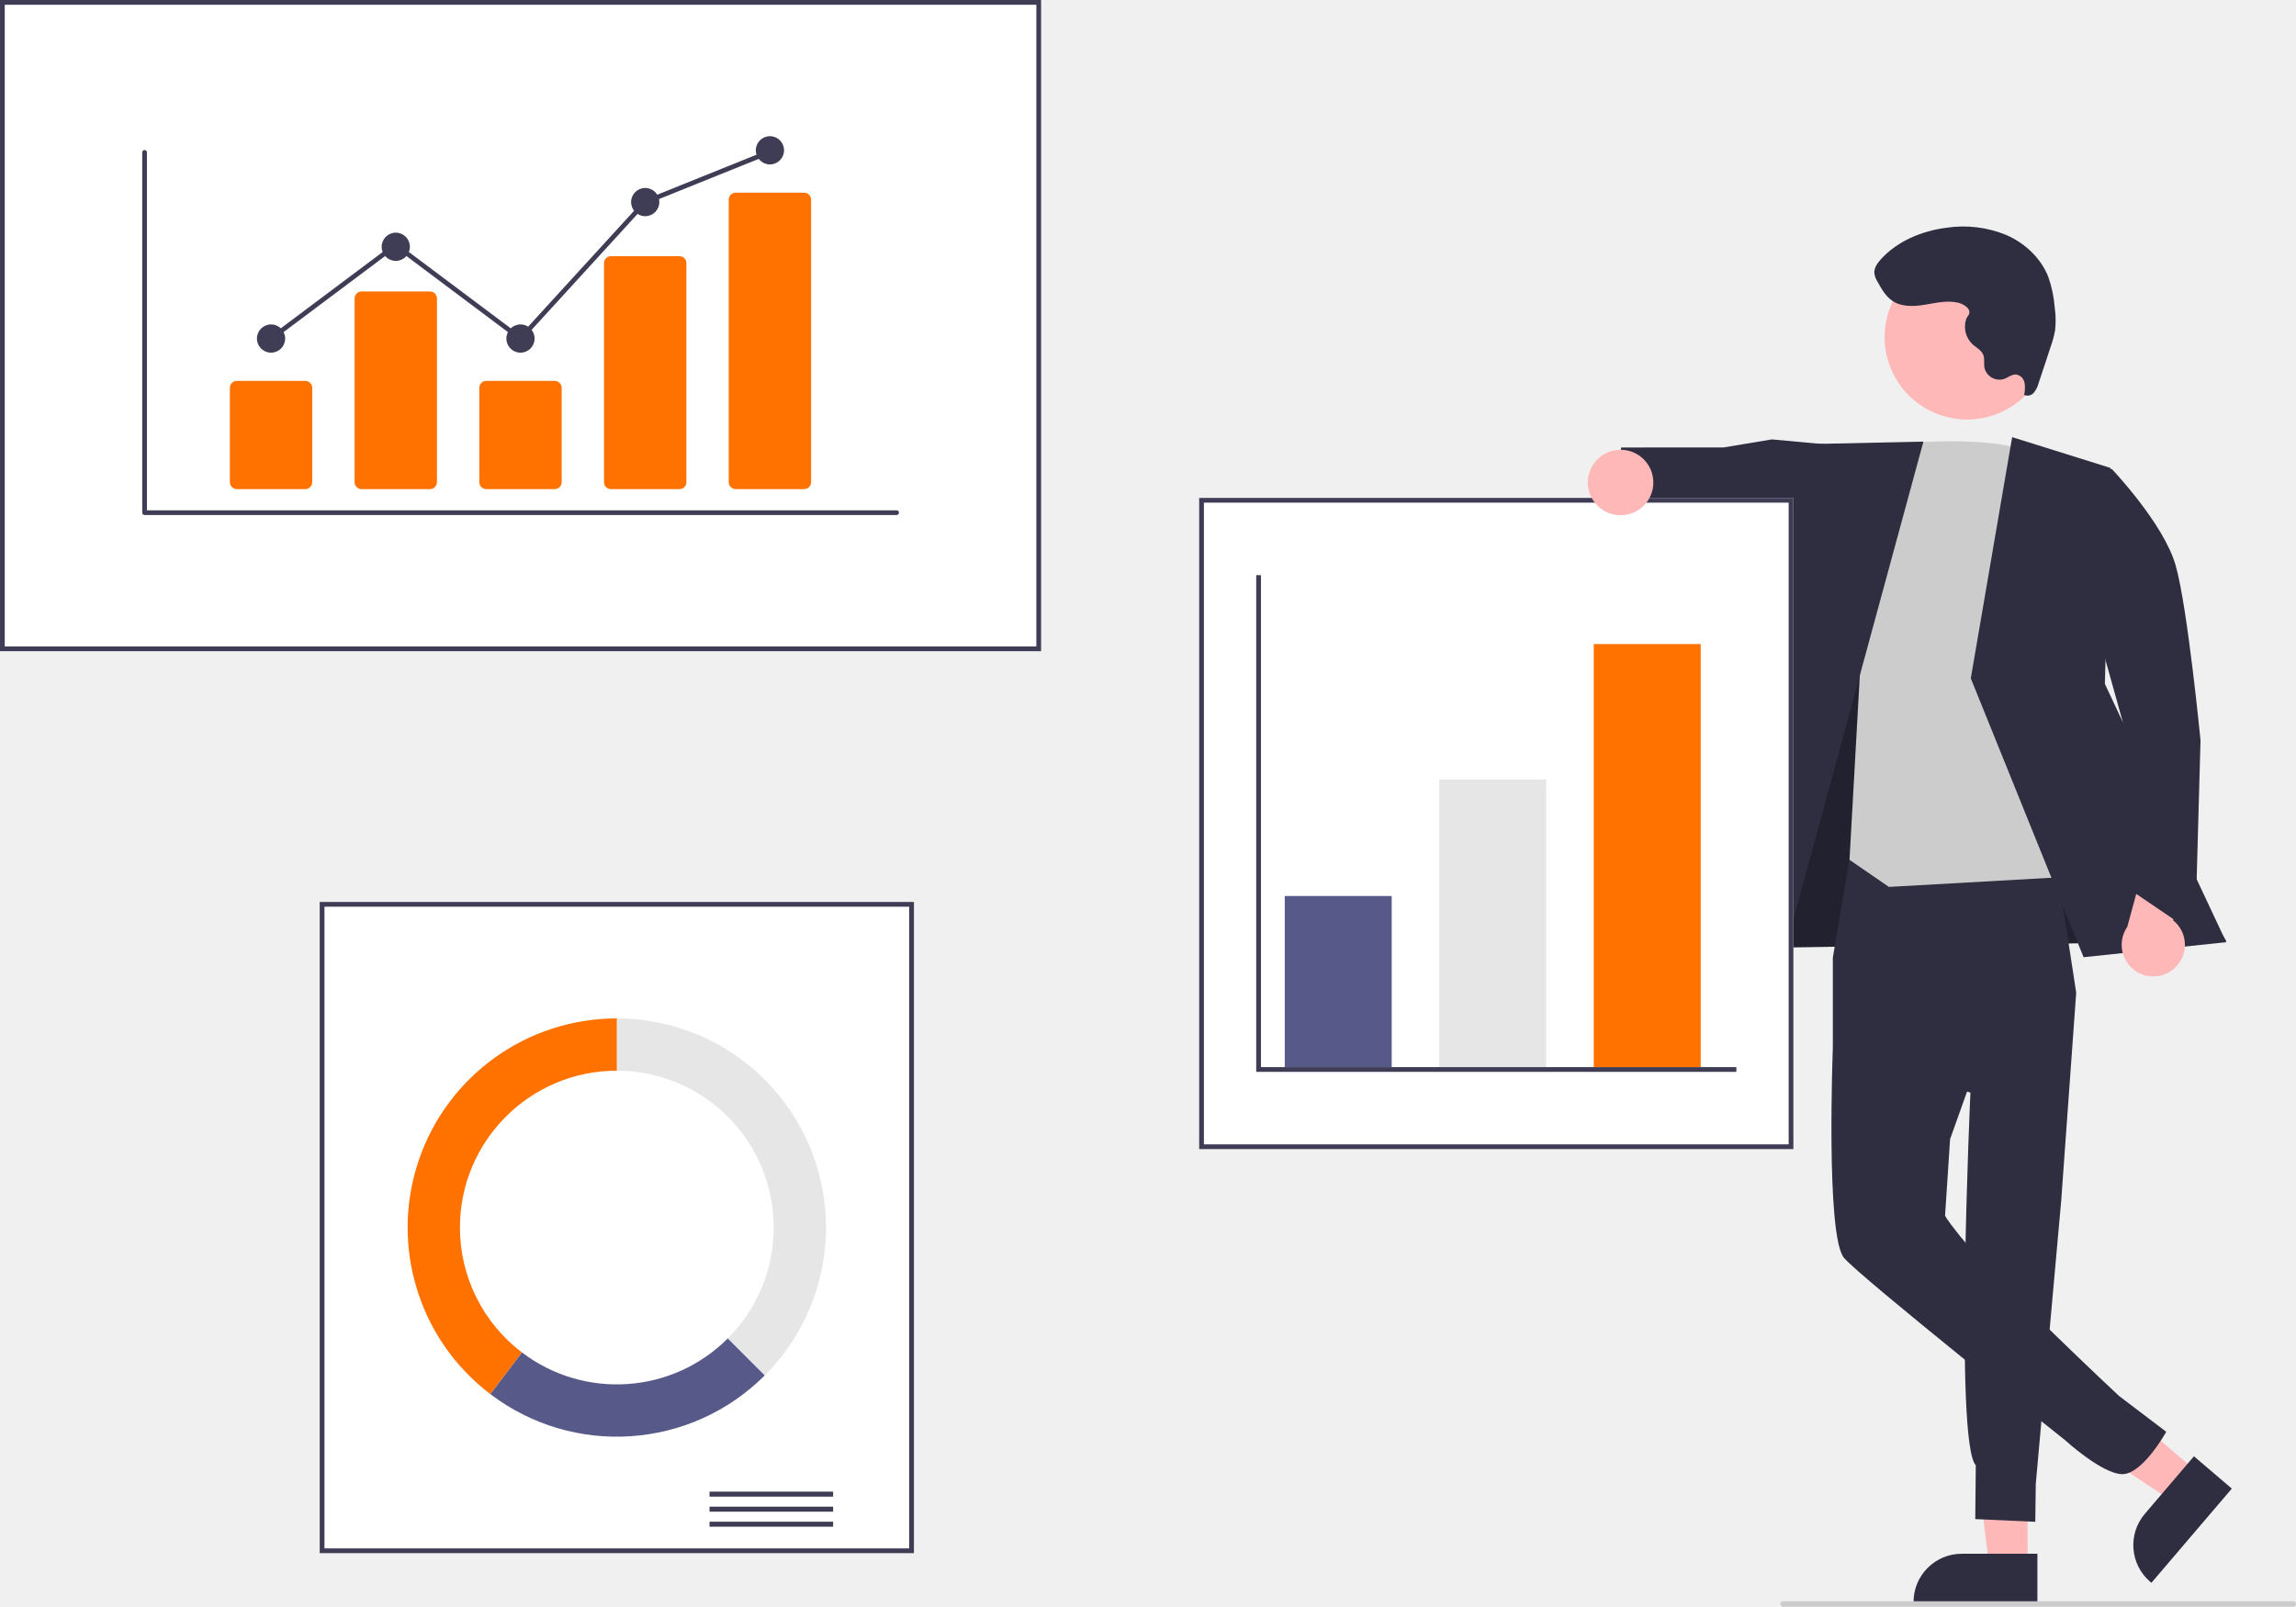
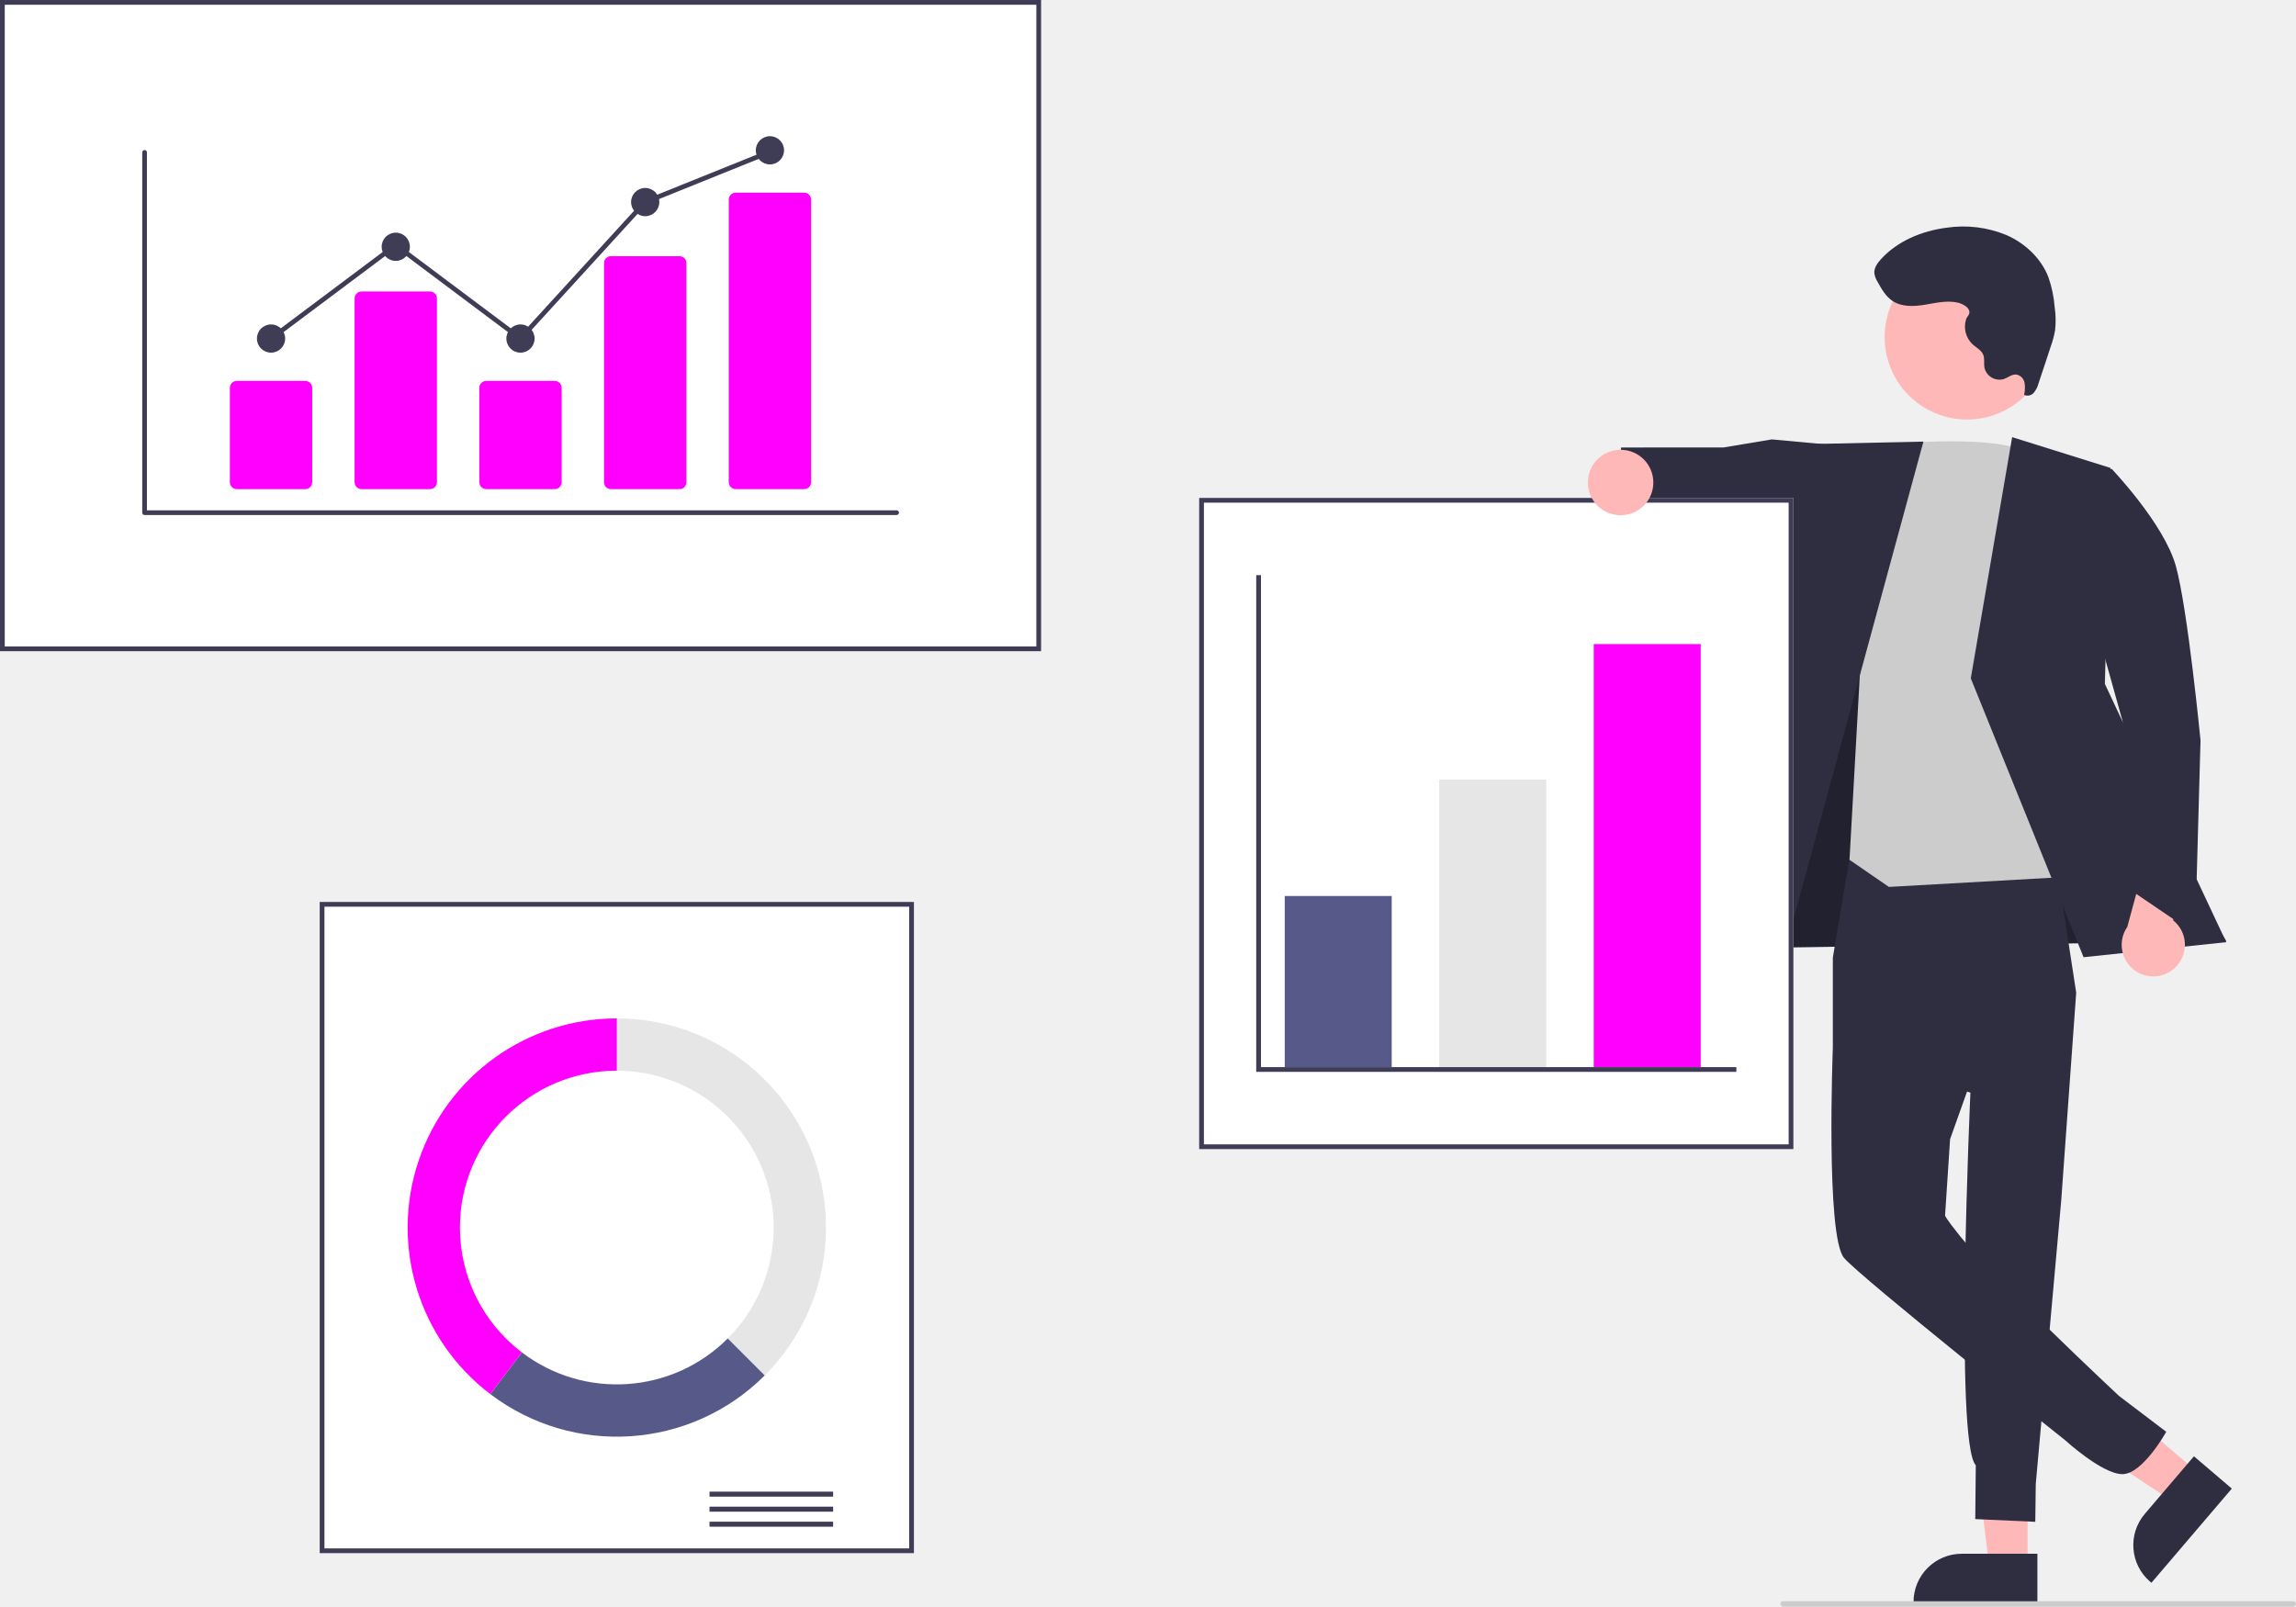
<svg xmlns="http://www.w3.org/2000/svg" data-name="Layer 1" width="841.59" height="589" viewBox="0 0 841.59 589">
  <polygon points="743.208 574.193 729.128 574.192 722.43 519.885 743.21 519.886 743.208 574.193" fill="#ffb8b8" />
  <path d="M926.003,743.341l-45.399-.002V742.765A17.671,17.671,0,0,1,898.275,725.095h.001l27.728.001Z" transform="translate(-179.2049 -155.5)" fill="#2f2e41" />
  <polygon points="805.349 539.578 796.21 550.289 750.55 520.133 764.039 504.326 805.349 539.578" fill="#ffb8b8" />
  <path d="M997.267,701.206l-29.469,34.534-.437-.373a17.671,17.671,0,0,1-1.972-24.912l.001-.001,17.999-21.092Z" transform="translate(-179.2049 -155.5)" fill="#2f2e41" />
  <polygon points="643.236 307.117 638.853 347.537 816.024 345.01 738.759 219.114 675.673 216.848 643.236 307.117" fill="#2f2e41" />
  <polygon points="643.236 307.117 638.853 347.537 816.024 345.01 738.759 219.114 675.673 216.848 643.236 307.117" opacity="0.28" />
  <path d="M857.28,469.556l-6.255,36.984v33.058L901.455,556.06s-5.904,128.404,1.967,136.583l-.193,19.742,22,1,.179-13.894L934.735,595.635l5.493-76.25-8.907-57.811Z" transform="translate(-179.2049 -155.5)" fill="#2f2e41" />
  <path d="M896.35,501.392l-45.325,38.206s-2.653,68.932,4.084,77.016c5.786,6.943,81.038,66.832,81.038,66.832s13.374,12.268,20.869,12.464,16.213-15.525,16.213-15.525l-17.358-13.188S910.901,625.22,897.549,608.53c-5.389-6.737-5.389-7.41-5.389-7.41l1.841-28.014,18.525-51.991Z" transform="translate(-179.2049 -155.5)" fill="#2f2e41" />
  <polygon points="669.024 162.885 649.482 161.079 631.756 164.033 594.222 164.045 591.024 191.249 625.277 198.914 633.624 194.823 668.419 208.08 669.024 162.885" fill="#2f2e41" />
  <path d="M871.569,318.3s41.474-3.886,50.905,3.524,29.641,154.266,29.641,154.266l-80.545,4.546-14.44-9.935,4.099-73.317Z" transform="translate(-179.2049 -155.5)" fill="#ccc" />
  <polygon points="705.024 161.885 659.275 162.889 616.622 355.62 650.305 363.031 705.024 161.885" fill="#2f2e41" />
  <polygon points="737.546 160.256 773.583 171.535 771.536 250.722 816.024 345.396 763.725 350.905 722.386 248.675 737.546 160.256" fill="#2f2e41" />
  <path d="M976.176,510.513a11.513,11.513,0,0,0-.436-17.649l7.25-25.291-14.295-8.154-9.737,35.86a11.576,11.576,0,0,0,17.218,15.234Z" transform="translate(-179.2049 -155.5)" fill="#ffb8b8" />
  <path d="M931.905,329.234l21.323-1.85s19.143,20.022,23.498,35.524,9.071,64.005,9.071,64.005l-1.967,70.955L958.905,480.943l-1.672-61.031Z" transform="translate(-179.2049 -155.5)" fill="#2f2e41" />
  <circle cx="900.239" cy="279.072" r="30.227" transform="translate(44.35273 779.6309) rotate(-61.33681)" fill="#ffb8b8" />
  <path d="M896.869,266.453c-3.966-.916-8.083.099-12.099.757s-8.443.875-11.841-1.366c-2.509-1.655-4.052-4.393-5.501-7.027a8.088,8.088,0,0,1-1.183-3.101c-.171-1.948,1.069-3.725,2.384-5.172,6.112-6.718,15.044-10.396,24.051-11.564a41.554,41.554,0,0,1,21.961,2.682c6.837,2.999,12.715,8.491,15.403,15.456a43.895,43.895,0,0,1,2.301,11.038,32.97,32.97,0,0,1,.155,8.359,35.832,35.832,0,0,1-1.62,6.056l-4.453,13.446a8.859,8.859,0,0,1-1.751,3.466,3.029,3.029,0,0,1-3.547.777,11.04,11.04,0,0,0,.16-4.461,3.764,3.764,0,0,0-2.97-2.995c-1.641-.174-3.043,1.098-4.6,1.646a5.66,5.66,0,0,1-7.035-3.818q-.064-.215-.111-.436c-.246-1.537.167-3.183-.416-4.626-.683-1.691-2.493-2.578-3.853-3.793a8.869,8.869,0,0,1-2.433-9.217c.364-1.119,1.392-1.628,1.187-2.913C900.787,267.963,898.301,266.784,896.869,266.453Z" transform="translate(-179.2049 -155.5)" fill="#2f2e41" />
  <path d="M560.817,394.225H179.205V155.5H560.817Z" transform="translate(-179.2049 -155.5)" fill="#fff" />
  <path d="M560.817,394.225H179.205V155.5H560.817ZM180.947,392.483H559.074V157.243H180.947Z" transform="translate(-179.2049 -155.5)" fill="#3f3d56" />
  <path d="M514.204,724.869H296.389V486.143H514.204Z" transform="translate(-179.2049 -155.5)" fill="#fff" />
  <path d="M514.204,724.869H296.389V486.143H514.204Zm-216.072-1.743H512.462V487.886H298.132Z" transform="translate(-179.2049 -155.5)" fill="#3f3d56" />
  <rect x="260.071" y="546.822" width="45.306" height="1.837" fill="#3f3d56" />
  <rect x="260.071" y="552.332" width="45.306" height="1.837" fill="#3f3d56" />
  <rect x="260.071" y="557.842" width="45.306" height="1.837" fill="#3f3d56" />
  <path d="M405.297,528.835v19.168a57.503,57.503,0,0,1,40.661,98.164l13.554,13.554A76.671,76.671,0,0,0,405.297,528.835Z" transform="translate(-179.2049 -155.5)" fill="#e6e6e6" />
  <path d="M459.511,659.72l-13.554-13.554a57.489,57.489,0,0,1-75.451,5.116l-11.601,15.265A76.669,76.669,0,0,0,459.511,659.72Z" transform="translate(-179.2049 -155.5)" fill="#575a89" />
-   <path d="M347.794,605.506a57.503,57.503,0,0,1,57.503-57.503V528.835a76.67,76.67,0,0,0-46.392,137.713l11.602-15.265A57.403,57.403,0,0,1,347.794,605.506Z" transform="translate(-179.2049 -155.5)" fill="#ff7200" />
+   <path d="M347.794,605.506a57.503,57.503,0,0,1,57.503-57.503V528.835a76.67,76.67,0,0,0-46.392,137.713l11.602-15.265A57.403,57.403,0,0,1,347.794,605.506Z" transform="translate(-179.2049 -155.5)" fill="#ff00ff" />
  <path d="M836.57,576.755H618.755V338.029H836.57Z" transform="translate(-179.2049 -155.5)" fill="#fff" />
  <path d="M836.57,576.755H618.755V338.029H836.57ZM620.498,575.012H834.828V339.771H620.498Z" transform="translate(-179.2049 -155.5)" fill="#3f3d56" />
  <rect x="470.916" y="328.465" width="39.207" height="62.731" fill="#575a89" />
  <rect x="527.548" y="285.773" width="39.207" height="105.422" fill="#e6e6e6" />
-   <rect x="584.18" y="236.112" width="39.207" height="155.084" fill="#ff7200" />
+   <rect x="584.18" y="236.112" width="39.207" height="155.084" fill="#ff00ff" />
  <polygon points="636.455 392.939 460.461 392.939 460.461 210.845 462.203 210.845 462.203 391.196 636.455 391.196 636.455 392.939" fill="#3f3d56" />
  <circle cx="594.024" cy="176.885" r="12" fill="#ffb8b8" />
  <path d="M1019.795,744.5h-187a1,1,0,0,1,0-2h187a1,1,0,0,1,0,2Z" transform="translate(-179.2049 -155.5)" fill="#ccc" />
  <path d="M507.82,344.299H232.202a.863.863,0,0,1-.863-.863V211.332a.863.863,0,0,1,1.725,0V342.573H507.82a.863.863,0,1,1,0,1.725Z" transform="translate(-179.2049 -155.5)" fill="#3f3d56" />
-   <path d="M291.089,334.81H266.021a2.563,2.563,0,0,1-2.561-2.56V297.693a2.563,2.563,0,0,1,2.561-2.56h25.069a2.563,2.563,0,0,1,2.561,2.56v34.557A2.563,2.563,0,0,1,291.089,334.81Z" transform="translate(-179.2049 -155.5)" fill="#ff7200" />
-   <path d="M336.805,334.81H311.736a2.563,2.563,0,0,1-2.561-2.56V264.916a2.563,2.563,0,0,1,2.561-2.56H336.805a2.563,2.563,0,0,1,2.561,2.56v67.334A2.563,2.563,0,0,1,336.805,334.81Z" transform="translate(-179.2049 -155.5)" fill="#ff7200" />
-   <path d="M382.521,334.81H357.452a2.563,2.563,0,0,1-2.561-2.56V297.693a2.563,2.563,0,0,1,2.561-2.56h25.069a2.563,2.563,0,0,1,2.561,2.56v34.557A2.563,2.563,0,0,1,382.521,334.81Z" transform="translate(-179.2049 -155.5)" fill="#ff7200" />
-   <path d="M428.236,334.81H403.168a2.507,2.507,0,0,1-2.561-2.444V251.861a2.507,2.507,0,0,1,2.561-2.444h25.069a2.507,2.507,0,0,1,2.561,2.444v80.505A2.507,2.507,0,0,1,428.236,334.81Z" transform="translate(-179.2049 -155.5)" fill="#ff7200" />
-   <path d="M473.952,334.81H448.883a2.563,2.563,0,0,1-2.561-2.56V228.688a2.563,2.563,0,0,1,2.561-2.56h25.069a2.563,2.563,0,0,1,2.561,2.56V332.25A2.563,2.563,0,0,1,473.952,334.81Z" transform="translate(-179.2049 -155.5)" fill="#ff7200" />
+   <path d="M291.089,334.81H266.021a2.563,2.563,0,0,1-2.561-2.56V297.693a2.563,2.563,0,0,1,2.561-2.56h25.069a2.563,2.563,0,0,1,2.561,2.56v34.557A2.563,2.563,0,0,1,291.089,334.81Z" transform="translate(-179.2049 -155.5)" fill="#ff00ff" />
+   <path d="M336.805,334.81H311.736a2.563,2.563,0,0,1-2.561-2.56V264.916a2.563,2.563,0,0,1,2.561-2.56H336.805a2.563,2.563,0,0,1,2.561,2.56v67.334A2.563,2.563,0,0,1,336.805,334.81Z" transform="translate(-179.2049 -155.5)" fill="#ff00ff" />
+   <path d="M382.521,334.81H357.452a2.563,2.563,0,0,1-2.561-2.56V297.693a2.563,2.563,0,0,1,2.561-2.56h25.069a2.563,2.563,0,0,1,2.561,2.56v34.557A2.563,2.563,0,0,1,382.521,334.81Z" transform="translate(-179.2049 -155.5)" fill="#ff00ff" />
+   <path d="M428.236,334.81H403.168a2.507,2.507,0,0,1-2.561-2.444V251.861a2.507,2.507,0,0,1,2.561-2.444h25.069a2.507,2.507,0,0,1,2.561,2.444v80.505A2.507,2.507,0,0,1,428.236,334.81Z" transform="translate(-179.2049 -155.5)" fill="#ff00ff" />
+   <path d="M473.952,334.81H448.883a2.563,2.563,0,0,1-2.561-2.56V228.688a2.563,2.563,0,0,1,2.561-2.56h25.069a2.563,2.563,0,0,1,2.561,2.56V332.25A2.563,2.563,0,0,1,473.952,334.81Z" transform="translate(-179.2049 -155.5)" fill="#ff00ff" />
  <circle cx="99.35" cy="124.107" r="5.175" fill="#3f3d56" />
  <circle cx="145.066" cy="90.467" r="5.175" fill="#3f3d56" />
  <circle cx="190.781" cy="124.107" r="5.175" fill="#3f3d56" />
  <circle cx="236.497" cy="74.078" r="5.175" fill="#3f3d56" />
  <circle cx="282.213" cy="55.102" r="5.175" fill="#3f3d56" />
  <polygon points="190.89 125.266 145.066 90.943 99.867 124.797 98.833 123.416 145.066 88.787 190.672 122.947 235.993 73.352 236.175 73.278 281.89 54.858 282.535 56.459 237.001 74.805 190.89 125.266" fill="#3f3d56" />
</svg>
